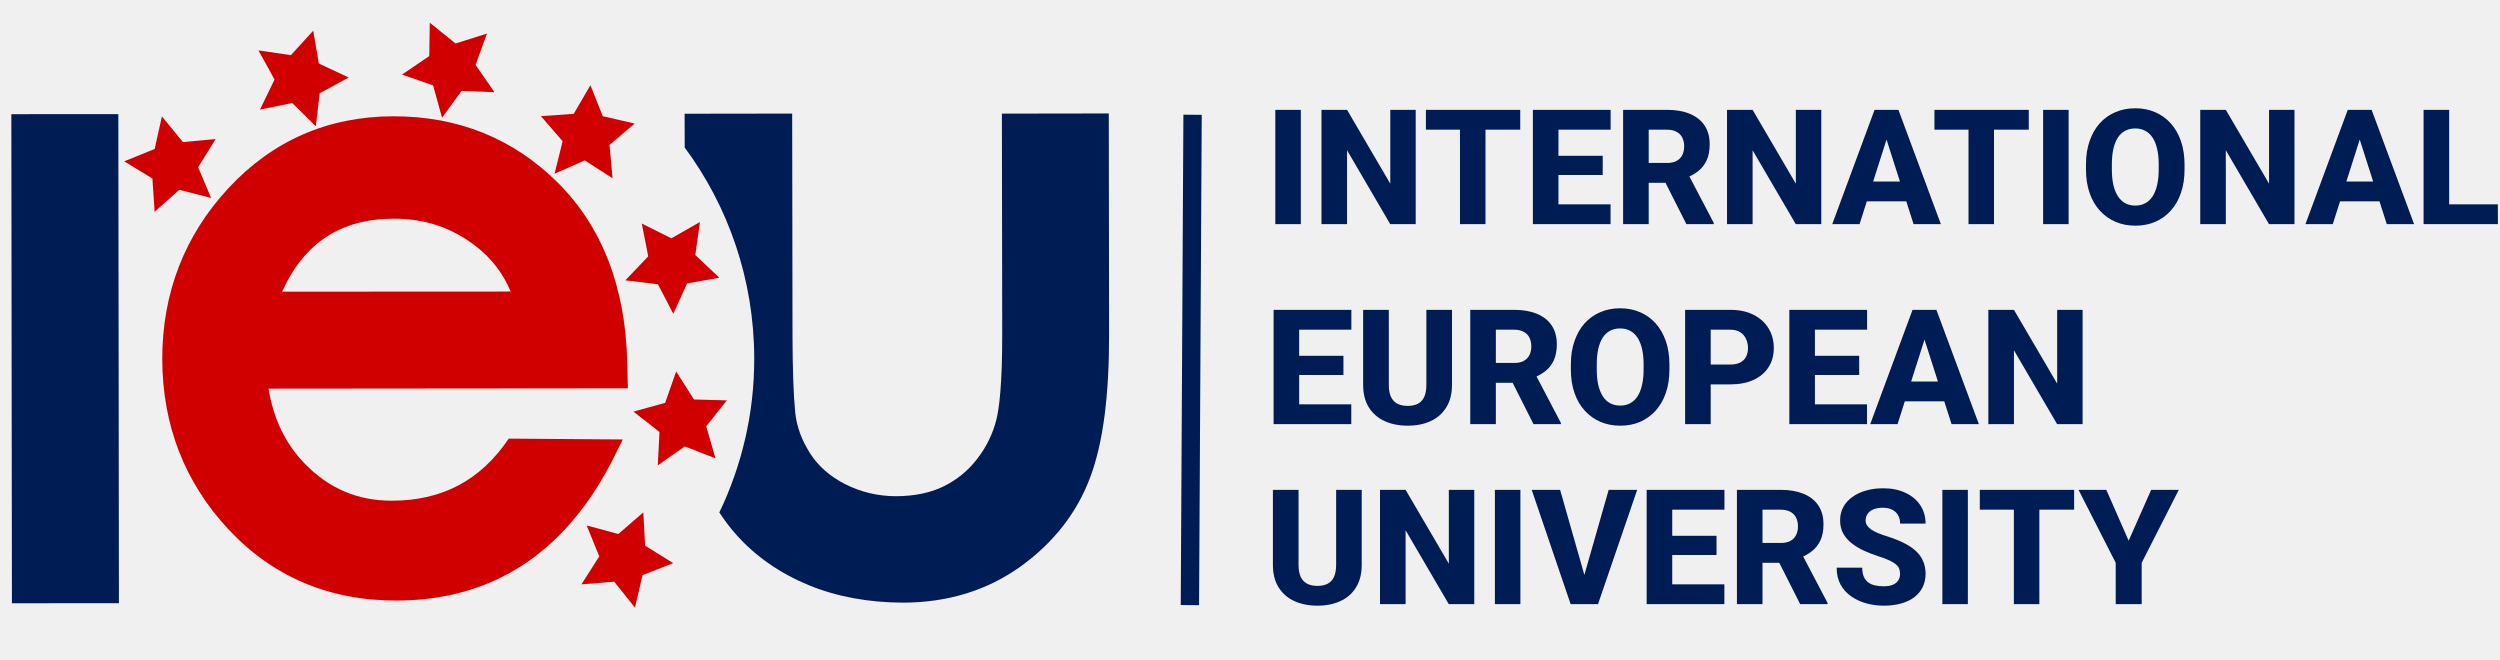
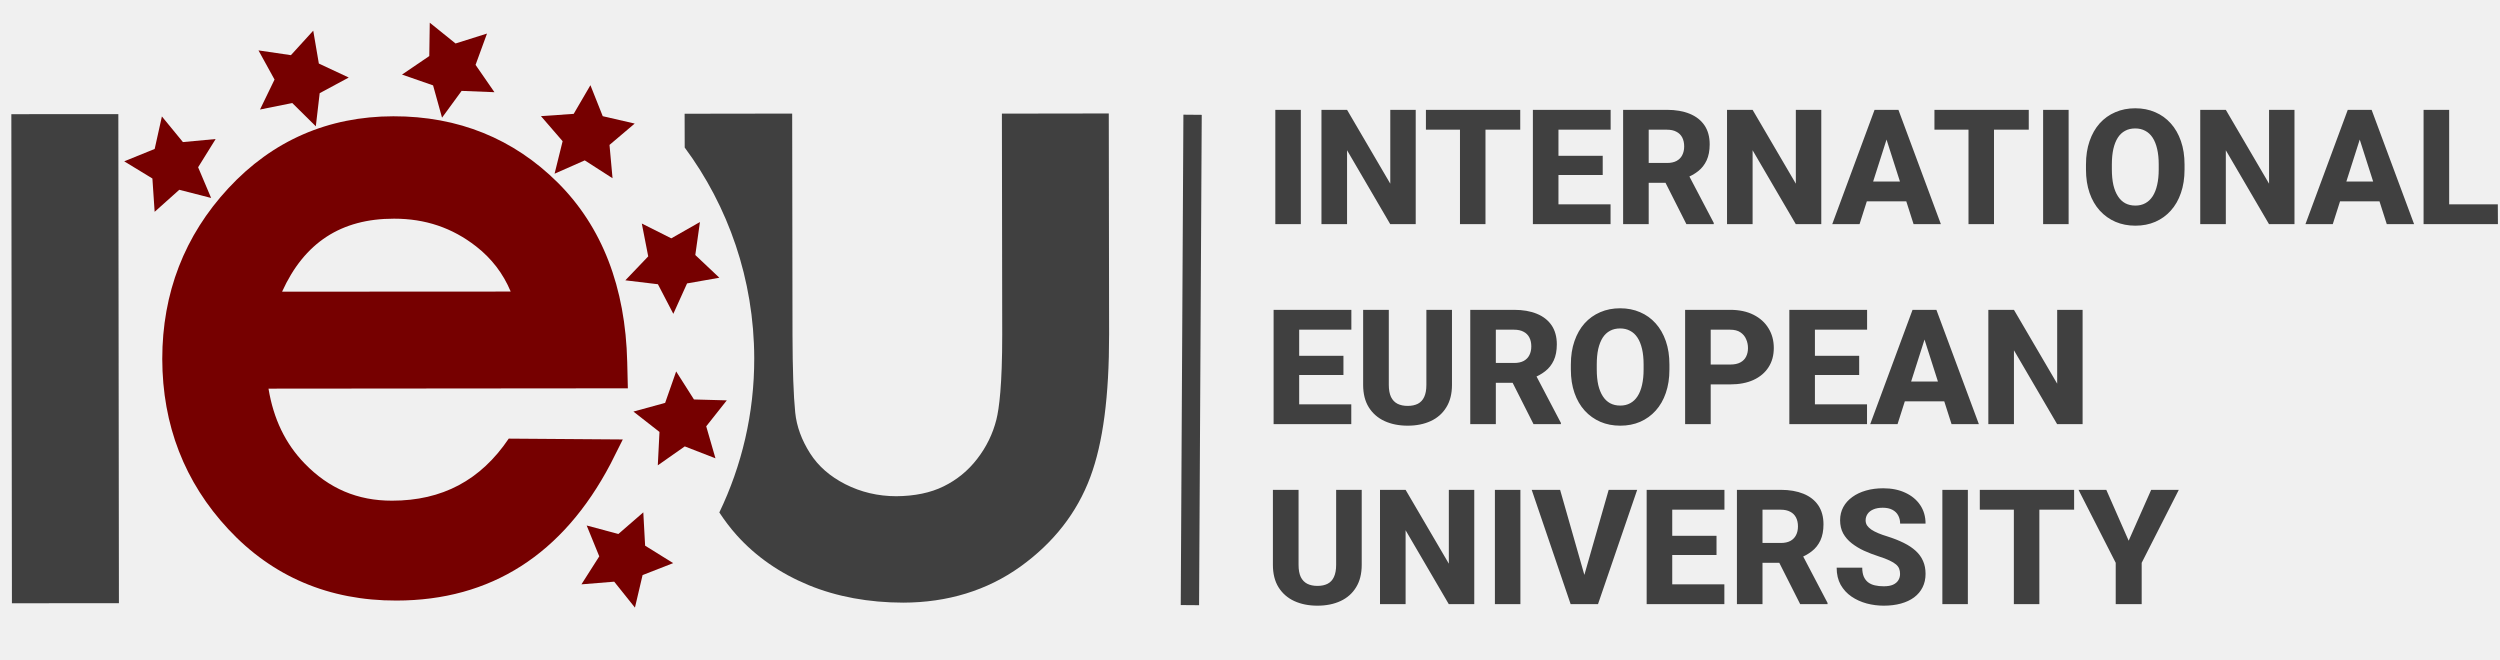
<svg xmlns="http://www.w3.org/2000/svg" width="125" height="33" viewBox="0 0 125 33" fill="none">
  <g clip-path="url(#clip0_5308_14286)">
    <path d="M59.17 5.734L60.087 5.742L59.954 30.26L59.037 30.253L59.17 5.734Z" fill="url(#paint0_linear_5308_14286)" />
    <path d="M50.095 5.681L50.111 16.725C50.113 19.264 49.954 20.44 49.82 20.978C49.642 21.687 49.32 22.351 48.856 22.948C48.406 23.531 47.846 23.992 47.182 24.317C46.526 24.642 45.732 24.804 44.814 24.811C43.903 24.81 43.05 24.609 42.262 24.209C41.501 23.821 40.913 23.308 40.506 22.669C40.085 22.009 39.832 21.326 39.761 20.627C39.675 19.77 39.629 18.46 39.625 16.723L39.609 5.679L34.231 5.687L34.235 7.376C36.409 10.31 37.703 13.957 37.712 17.91C37.718 20.677 37.087 23.294 35.966 25.623C36.228 26.017 36.51 26.398 36.833 26.757C37.793 27.828 39.006 28.669 40.438 29.259C41.843 29.836 43.433 30.129 45.16 30.132C47.38 30.128 49.355 29.523 51.018 28.332C52.675 27.142 53.854 25.636 54.517 23.848C55.154 22.137 55.458 19.806 55.455 16.717L55.439 5.673L50.095 5.681Z" fill="url(#paint1_linear_5308_14286)" />
    <path d="M0.567 5.709L0.596 30.163L5.946 30.159L5.917 5.705L0.567 5.709Z" fill="url(#paint2_linear_5308_14286)" />
-     <path d="M19.604 25.034C17.877 25.038 16.445 24.427 15.232 23.175C14.267 22.18 13.675 20.946 13.425 19.432L31.393 19.416L31.361 18.099C31.274 14.359 30.104 11.342 27.893 9.136C25.675 6.93 22.913 5.809 19.668 5.814C16.409 5.82 13.632 7.026 11.419 9.412C9.226 11.777 8.113 14.648 8.113 17.95C8.12 21.251 9.227 24.112 11.419 26.462C13.626 28.833 16.457 30.035 19.824 30.028C24.54 30.023 28.145 27.727 30.529 23.19L31.14 21.973L25.437 21.931C24.03 24.017 22.108 25.033 19.604 25.034ZM19.7 10.934C21.265 10.933 22.608 11.387 23.802 12.317C24.58 12.924 25.151 13.664 25.535 14.578L14.104 14.584C15.216 12.131 17.055 10.931 19.7 10.934Z" fill="#D00000" />
-     <path d="M32.129 28.754L31.747 30.38L30.71 29.084L29.072 29.217L29.963 27.818L29.334 26.275L30.919 26.699L32.165 25.617L32.256 27.284L33.659 28.156L32.129 28.754Z" fill="#D00000" />
-     <path d="M35.311 21.316L35.773 22.916L34.239 22.32L32.89 23.266L32.974 21.597L31.671 20.579L33.257 20.144L33.808 18.572L34.698 19.973L36.339 20.018L35.311 21.316Z" fill="#D00000" />
-     <path d="M34.765 12.751L35.968 13.887L34.353 14.171L33.666 15.691L32.896 14.212L31.267 14.016L32.411 12.819L32.09 11.176L33.565 11.917L34.997 11.101L34.765 12.751Z" fill="#D00000" />
-     <path d="M30.137 5.81L31.735 6.178L30.475 7.246L30.627 8.912L29.238 8.019L27.729 8.685L28.131 7.06L27.047 5.806L28.685 5.693L29.521 4.26L30.137 5.81Z" fill="#D00000" />
-     <path d="M22.778 2.174L24.35 1.678L23.778 3.244L24.722 4.61L23.081 4.544L22.102 5.883L21.654 4.269L20.101 3.729L21.464 2.803L21.488 1.135L22.778 2.174Z" fill="#D00000" />
-     <path d="M14.546 2.758L15.662 1.534L15.942 3.177L17.437 3.877L15.984 4.659L15.791 6.316L14.614 5.152L13 5.477L13.727 3.978L12.924 2.52L14.546 2.758Z" fill="#D00000" />
-     <path d="M7.734 7.447L8.095 5.822L9.146 7.104L10.783 6.951L9.906 8.363L10.556 9.898L8.964 9.489L7.732 10.591L7.62 8.925L6.211 8.066L7.734 7.447Z" fill="#D00000" />
+     <path d="M19.604 25.034C17.877 25.038 16.445 24.427 15.232 23.175C14.267 22.18 13.675 20.946 13.425 19.432L31.393 19.416L31.361 18.099C31.274 14.359 30.104 11.342 27.893 9.136C25.675 6.93 22.913 5.809 19.668 5.814C16.409 5.82 13.632 7.026 11.419 9.412C9.226 11.777 8.113 14.648 8.113 17.95C8.12 21.251 9.227 24.112 11.419 26.462C13.626 28.833 16.457 30.035 19.824 30.028C24.54 30.023 28.145 27.727 30.529 23.19L31.14 21.973L25.437 21.931C24.03 24.017 22.108 25.033 19.604 25.034ZM19.7 10.934C21.265 10.933 22.608 11.387 23.802 12.317C24.58 12.924 25.151 13.664 25.535 14.578L14.104 14.584C15.216 12.131 17.055 10.931 19.7 10.934Z" fill="#760000" />
+     <path d="M32.129 28.754L31.747 30.38L30.71 29.084L29.072 29.217L29.963 27.818L29.334 26.275L30.919 26.699L32.165 25.617L32.256 27.284L33.659 28.156L32.129 28.754Z" fill="#760000" />
+     <path d="M35.311 21.316L35.773 22.916L34.239 22.32L32.89 23.266L32.974 21.597L31.671 20.579L33.257 20.144L33.808 18.572L34.698 19.973L36.339 20.018L35.311 21.316Z" fill="#760000" />
+     <path d="M34.765 12.751L35.968 13.887L34.353 14.171L33.666 15.691L32.896 14.212L31.267 14.016L32.411 12.819L32.09 11.176L33.565 11.917L34.997 11.101L34.765 12.751Z" fill="#760000" />
+     <path d="M30.137 5.81L31.735 6.178L30.475 7.246L30.627 8.912L29.238 8.019L27.729 8.685L28.131 7.06L27.047 5.806L28.685 5.693L29.521 4.26L30.137 5.81Z" fill="#760000" />
+     <path d="M22.778 2.174L24.35 1.678L23.778 3.244L24.722 4.61L23.081 4.544L22.102 5.883L21.654 4.269L20.101 3.729L21.464 2.803L21.488 1.135L22.778 2.174Z" fill="#760000" />
+     <path d="M14.546 2.758L15.662 1.534L15.942 3.177L17.437 3.877L15.984 4.659L15.791 6.316L14.614 5.152L13 5.477L13.727 3.978L12.924 2.52L14.546 2.758Z" fill="#760000" />
+     <path d="M7.734 7.447L8.095 5.822L9.146 7.104L10.783 6.951L9.906 8.363L10.556 9.898L8.964 9.489L7.732 10.591L7.62 8.925L6.211 8.066L7.734 7.447Z" fill="#760000" />
    <path d="M65.041 5.492L65.041 11.205L63.766 11.205L63.766 5.492L65.041 5.492ZM70.786 5.492L70.786 11.205L69.51 11.205L67.353 7.513L67.353 11.205L66.073 11.205L66.073 5.492L67.353 5.492L69.514 9.184L69.514 5.492L70.786 5.492ZM74.274 5.492L74.274 11.205L72.999 11.205L72.999 5.492L74.274 5.492ZM76.012 5.492L76.012 6.485L71.296 6.485L71.296 5.492L76.012 5.492ZM80.528 10.216L80.528 11.205L77.487 11.205L77.487 10.216L80.528 10.216ZM77.923 5.492L77.923 11.205L76.644 11.205L76.644 5.492L77.923 5.492ZM80.136 7.791L80.136 8.749L77.487 8.749L77.487 7.791L80.136 7.791ZM80.532 5.492L80.532 6.485L77.487 6.485L77.487 5.492L80.532 5.492ZM81.156 5.492L83.35 5.492C83.787 5.492 84.164 5.557 84.484 5.688C84.805 5.819 85.052 6.013 85.225 6.269C85.398 6.525 85.484 6.842 85.484 7.219C85.484 7.532 85.433 7.799 85.331 8.019C85.229 8.239 85.085 8.421 84.9 8.564C84.716 8.708 84.502 8.825 84.256 8.914L83.84 9.141L81.972 9.141L81.965 8.148L83.353 8.148C83.544 8.148 83.703 8.114 83.828 8.046C83.954 7.978 84.048 7.883 84.111 7.76C84.176 7.634 84.209 7.488 84.209 7.321C84.209 7.148 84.176 6.999 84.111 6.873C84.045 6.748 83.949 6.652 83.82 6.587C83.695 6.519 83.538 6.485 83.35 6.485L82.435 6.485L82.435 11.205L81.156 11.205L81.156 5.492ZM84.319 11.205L83.036 8.666L84.385 8.662L85.688 11.146L85.688 11.205L84.319 11.205ZM91.064 5.492L91.064 11.205L89.788 11.205L87.63 7.513L87.63 11.205L86.351 11.205L86.351 5.492L87.63 5.492L89.792 9.184L89.792 5.492L91.064 5.492ZM94.454 6.579L92.978 11.205L91.613 11.205L93.728 5.492L94.591 5.492L94.454 6.579ZM95.678 11.205L94.199 6.579L94.046 5.492L94.921 5.492L97.043 11.205L95.678 11.205ZM95.615 9.078L95.615 10.067L92.637 10.067L92.637 9.078L95.615 9.078ZM99.7 5.492L99.7 11.205L98.425 11.205L98.425 5.492L99.7 5.492ZM101.438 5.492L101.438 6.485L96.722 6.485L96.722 5.492L101.438 5.492ZM103.431 5.492L103.431 11.205L102.156 11.205L102.156 5.492L103.431 5.492ZM109.227 8.223L109.227 8.478C109.227 8.912 109.167 9.302 109.046 9.647C108.929 9.993 108.76 10.287 108.54 10.53C108.323 10.774 108.064 10.96 107.763 11.091C107.465 11.22 107.134 11.284 106.77 11.284C106.407 11.284 106.075 11.22 105.774 11.091C105.473 10.96 105.211 10.774 104.989 10.53C104.769 10.287 104.599 9.993 104.479 9.647C104.359 9.302 104.299 8.912 104.299 8.478L104.299 8.223C104.299 7.789 104.359 7.399 104.479 7.054C104.599 6.706 104.768 6.41 104.985 6.167C105.205 5.924 105.465 5.738 105.766 5.61C106.067 5.479 106.399 5.414 106.763 5.414C107.126 5.414 107.458 5.479 107.759 5.61C108.06 5.738 108.319 5.924 108.536 6.167C108.756 6.41 108.926 6.706 109.046 7.054C109.167 7.399 109.227 7.789 109.227 8.223ZM107.936 8.478L107.936 8.215C107.936 7.925 107.91 7.668 107.857 7.446C107.805 7.221 107.729 7.033 107.63 6.881C107.53 6.729 107.407 6.616 107.261 6.54C107.114 6.461 106.948 6.422 106.763 6.422C106.569 6.422 106.4 6.461 106.256 6.54C106.113 6.616 105.991 6.729 105.892 6.881C105.795 7.033 105.72 7.221 105.668 7.446C105.618 7.668 105.593 7.925 105.593 8.215L105.593 8.478C105.593 8.766 105.618 9.022 105.668 9.247C105.72 9.469 105.796 9.658 105.896 9.812C105.995 9.966 106.117 10.083 106.26 10.161C106.407 10.24 106.577 10.279 106.77 10.279C106.956 10.279 107.121 10.24 107.265 10.161C107.411 10.083 107.534 9.966 107.634 9.812C107.733 9.658 107.808 9.469 107.857 9.247C107.91 9.022 107.936 8.766 107.936 8.478ZM114.724 5.492L114.724 11.205L113.449 11.205L111.291 7.513L111.291 11.205L110.012 11.205L110.012 5.492L111.291 5.492L113.453 9.184L113.453 5.492L114.724 5.492ZM118.114 6.579L116.639 11.205L115.273 11.205L117.388 5.492L118.251 5.492L118.114 6.579ZM119.338 11.205L117.859 6.579L117.706 5.492L118.581 5.492L120.704 11.205L119.338 11.205ZM119.276 9.078L119.276 10.067L116.297 10.067L116.297 9.078L119.276 9.078ZM124.906 10.216L124.906 11.205L122.022 11.205L122.022 10.216L124.906 10.216ZM122.458 5.492L122.458 11.205L121.179 11.205L121.179 5.492L122.458 5.492ZM67.564 20.216L67.564 21.205L64.523 21.205L64.523 20.216L67.564 20.216ZM64.959 15.492L64.959 21.205L63.68 21.205L63.68 15.492L64.959 15.492ZM67.172 17.791L67.172 18.749L64.523 18.749L64.523 17.791L67.172 17.791ZM67.568 15.492L67.568 16.485L64.523 16.485L64.523 15.492L67.568 15.492ZM71.319 15.492L72.599 15.492L72.599 19.243C72.599 19.688 72.504 20.062 72.316 20.365C72.13 20.669 71.871 20.898 71.539 21.052C71.207 21.206 70.822 21.284 70.385 21.284C69.946 21.284 69.559 21.206 69.224 21.052C68.892 20.898 68.63 20.669 68.439 20.365C68.251 20.062 68.157 19.688 68.157 19.243L68.157 15.492L69.44 15.492L69.44 19.243C69.44 19.489 69.477 19.691 69.55 19.848C69.626 20.002 69.734 20.116 69.875 20.189C70.017 20.259 70.187 20.295 70.385 20.295C70.584 20.295 70.753 20.259 70.892 20.189C71.033 20.116 71.139 20.002 71.21 19.848C71.283 19.691 71.319 19.489 71.319 19.243L71.319 15.492ZM73.513 15.492L75.706 15.492C76.143 15.492 76.521 15.557 76.84 15.688C77.162 15.819 77.409 16.013 77.582 16.269C77.754 16.525 77.841 16.842 77.841 17.218C77.841 17.532 77.79 17.799 77.688 18.019C77.586 18.239 77.442 18.421 77.256 18.564C77.073 18.708 76.858 18.825 76.612 18.914L76.197 19.141L74.329 19.141L74.321 18.148L75.71 18.148C75.901 18.148 76.059 18.114 76.185 18.047C76.31 17.978 76.405 17.883 76.467 17.76C76.533 17.634 76.565 17.488 76.565 17.321C76.565 17.148 76.533 16.999 76.467 16.873C76.402 16.748 76.305 16.652 76.177 16.587C76.051 16.519 75.894 16.485 75.706 16.485L74.792 16.485L74.792 21.205L73.513 21.205L73.513 15.492ZM76.675 21.205L75.392 18.666L76.742 18.663L78.045 21.146L78.045 21.205L76.675 21.205ZM83.471 18.223L83.471 18.478C83.471 18.912 83.411 19.302 83.291 19.647C83.173 19.993 83.004 20.287 82.785 20.53C82.567 20.773 82.308 20.96 82.008 21.091C81.71 21.22 81.379 21.284 81.015 21.284C80.651 21.284 80.319 21.22 80.018 21.091C79.718 20.96 79.456 20.773 79.234 20.53C79.014 20.287 78.844 19.993 78.724 19.647C78.603 19.302 78.543 18.912 78.543 18.478L78.543 18.223C78.543 17.789 78.603 17.399 78.724 17.054C78.844 16.706 79.013 16.41 79.23 16.167C79.449 15.924 79.71 15.738 80.01 15.61C80.311 15.479 80.644 15.414 81.007 15.414C81.371 15.414 81.703 15.479 82.004 15.61C82.305 15.738 82.564 15.924 82.781 16.167C83 16.41 83.17 16.706 83.291 17.054C83.411 17.399 83.471 17.789 83.471 18.223ZM82.18 18.478L82.18 18.215C82.18 17.925 82.154 17.669 82.102 17.446C82.049 17.221 81.974 17.033 81.874 16.881C81.775 16.729 81.652 16.616 81.505 16.54C81.359 16.461 81.193 16.422 81.007 16.422C80.814 16.422 80.645 16.461 80.501 16.54C80.357 16.616 80.236 16.729 80.136 16.881C80.039 17.033 79.965 17.221 79.912 17.446C79.863 17.669 79.838 17.925 79.838 18.215L79.838 18.478C79.838 18.766 79.863 19.022 79.912 19.247C79.965 19.47 80.041 19.658 80.14 19.812C80.239 19.966 80.361 20.083 80.505 20.161C80.651 20.24 80.821 20.279 81.015 20.279C81.201 20.279 81.365 20.24 81.509 20.161C81.656 20.083 81.779 19.966 81.878 19.812C81.978 19.658 82.052 19.47 82.102 19.247C82.154 19.022 82.18 18.766 82.18 18.478ZM86.508 19.22L85.072 19.22L85.072 18.227L86.508 18.227C86.72 18.227 86.89 18.192 87.018 18.121C87.149 18.05 87.245 17.954 87.305 17.831C87.368 17.705 87.399 17.564 87.399 17.407C87.399 17.245 87.368 17.094 87.305 16.956C87.245 16.814 87.149 16.701 87.018 16.614C86.89 16.528 86.72 16.485 86.508 16.485L85.535 16.485L85.535 21.205L84.256 21.205L84.256 15.492L86.508 15.492C86.963 15.492 87.353 15.575 87.677 15.739C88.004 15.904 88.254 16.13 88.427 16.418C88.602 16.703 88.69 17.03 88.69 17.399C88.69 17.768 88.602 18.088 88.427 18.36C88.254 18.632 88.004 18.844 87.677 18.996C87.353 19.145 86.963 19.22 86.508 19.22ZM93.351 20.216L93.351 21.205L90.31 21.205L90.31 20.216L93.351 20.216ZM90.746 15.492L90.746 21.205L89.467 21.205L89.467 15.492L90.746 15.492ZM92.959 17.791L92.959 18.749L90.31 18.749L90.31 17.791L92.959 17.791ZM93.355 15.492L93.355 16.485L90.31 16.485L90.31 15.492L93.355 15.492ZM96.353 16.579L94.878 21.205L93.512 21.205L95.627 15.492L96.49 15.492L96.353 16.579ZM97.577 21.205L96.098 16.579L95.945 15.492L96.82 15.492L98.943 21.205L97.577 21.205ZM97.514 19.078L97.514 20.067L94.536 20.067L94.536 19.078L97.514 19.078ZM104.13 15.492L104.13 21.205L102.855 21.205L100.697 17.513L100.697 21.205L99.417 21.205L99.417 15.492L100.697 15.492L102.859 19.184L102.859 15.492L104.13 15.492ZM66.807 24.492L68.086 24.492L68.086 28.243C68.086 28.688 67.992 29.062 67.804 29.365C67.618 29.669 67.359 29.898 67.027 30.052C66.695 30.206 66.31 30.284 65.873 30.284C65.434 30.284 65.047 30.206 64.712 30.052C64.38 29.898 64.118 29.669 63.927 29.365C63.739 29.062 63.645 28.688 63.645 28.243L63.645 24.492L64.928 24.492L64.928 28.243C64.928 28.489 64.964 28.691 65.037 28.848C65.113 29.002 65.222 29.116 65.363 29.189C65.504 29.259 65.674 29.295 65.873 29.295C66.072 29.295 66.241 29.259 66.379 29.189C66.521 29.116 66.627 29.002 66.697 28.848C66.77 28.691 66.807 28.489 66.807 28.243L66.807 24.492ZM73.713 24.492L73.713 30.205L72.438 30.205L70.28 26.513L70.28 30.205L69 30.205L69 24.492L70.28 24.492L72.442 28.184L72.442 24.492L73.713 24.492ZM76.02 24.492L76.02 30.205L74.745 30.205L74.745 24.492L76.02 24.492ZM79.163 28.938L80.434 24.492L81.859 24.492L79.901 30.205L78.971 30.205L79.163 28.938ZM78.005 24.492L79.273 28.938L79.473 30.205L78.531 30.205L76.585 24.492L78.005 24.492ZM86.218 29.216L86.218 30.205L83.177 30.205L83.177 29.216L86.218 29.216ZM83.612 24.492L83.612 30.205L82.333 30.205L82.333 24.492L83.612 24.492ZM85.826 26.791L85.826 27.749L83.177 27.749L83.177 26.791L85.826 26.791ZM86.222 24.492L86.222 25.485L83.177 25.485L83.177 24.492L86.222 24.492ZM86.846 24.492L89.039 24.492C89.476 24.492 89.854 24.558 90.173 24.688C90.495 24.819 90.742 25.013 90.915 25.269C91.087 25.525 91.174 25.842 91.174 26.218C91.174 26.532 91.123 26.799 91.021 27.019C90.918 27.239 90.775 27.421 90.589 27.564C90.406 27.708 90.191 27.825 89.945 27.914L89.529 28.141L87.662 28.141L87.654 27.148L89.043 27.148C89.234 27.148 89.392 27.114 89.518 27.047C89.643 26.978 89.737 26.883 89.8 26.76C89.866 26.634 89.898 26.488 89.898 26.321C89.898 26.148 89.866 25.999 89.8 25.873C89.735 25.748 89.638 25.652 89.51 25.587C89.384 25.519 89.227 25.485 89.039 25.485L88.125 25.485L88.125 30.205L86.846 30.205L86.846 24.492ZM90.008 30.205L88.725 27.666L90.075 27.663L91.378 30.146L91.378 30.205L90.008 30.205ZM95.003 28.698C95.003 28.602 94.989 28.515 94.96 28.439C94.931 28.361 94.879 28.289 94.803 28.224C94.727 28.158 94.62 28.093 94.481 28.027C94.343 27.959 94.161 27.89 93.936 27.819C93.68 27.736 93.435 27.642 93.202 27.537C92.972 27.43 92.767 27.305 92.586 27.164C92.406 27.023 92.263 26.858 92.158 26.67C92.056 26.481 92.005 26.262 92.005 26.011C92.005 25.767 92.059 25.548 92.166 25.351C92.273 25.155 92.424 24.988 92.618 24.849C92.811 24.708 93.039 24.601 93.3 24.527C93.562 24.451 93.85 24.414 94.163 24.414C94.582 24.414 94.95 24.488 95.266 24.637C95.585 24.784 95.834 24.99 96.012 25.257C96.189 25.521 96.278 25.829 96.278 26.179L95.007 26.179C95.007 26.025 94.974 25.889 94.909 25.771C94.846 25.651 94.749 25.557 94.619 25.489C94.49 25.421 94.33 25.387 94.136 25.387C93.948 25.387 93.789 25.416 93.661 25.473C93.536 25.528 93.44 25.604 93.375 25.701C93.312 25.797 93.281 25.903 93.281 26.018C93.281 26.11 93.304 26.194 93.351 26.27C93.401 26.343 93.472 26.412 93.563 26.477C93.657 26.54 93.772 26.601 93.908 26.658C94.044 26.716 94.2 26.77 94.375 26.823C94.681 26.92 94.952 27.027 95.188 27.145C95.426 27.262 95.626 27.396 95.788 27.545C95.95 27.694 96.072 27.863 96.153 28.051C96.237 28.239 96.278 28.453 96.278 28.691C96.278 28.944 96.229 29.169 96.129 29.365C96.032 29.562 95.891 29.729 95.706 29.868C95.522 30.004 95.303 30.107 95.046 30.178C94.79 30.248 94.504 30.284 94.187 30.284C93.899 30.284 93.615 30.247 93.336 30.174C93.056 30.098 92.802 29.983 92.574 29.828C92.349 29.674 92.169 29.478 92.033 29.24C91.9 28.999 91.833 28.714 91.833 28.384L93.112 28.384C93.112 28.557 93.137 28.704 93.186 28.824C93.236 28.942 93.307 29.037 93.398 29.11C93.493 29.184 93.606 29.236 93.74 29.267C93.873 29.299 94.022 29.314 94.187 29.314C94.378 29.314 94.532 29.288 94.65 29.236C94.77 29.181 94.859 29.106 94.917 29.012C94.974 28.918 95.003 28.814 95.003 28.698ZM98.393 24.492L98.393 30.205L97.118 30.205L97.118 24.492L98.393 24.492ZM101.968 24.492L101.968 30.205L100.693 30.205L100.693 24.492L101.968 24.492ZM103.706 24.492L103.706 25.485L98.99 25.485L98.99 24.492L103.706 24.492ZM105.315 24.492L106.433 27.035L107.559 24.492L108.94 24.492L107.084 28.141L107.084 30.205L105.786 30.205L105.786 28.141L103.926 24.492L105.315 24.492Z" fill="url(#paint3_linear_5308_14286)" />
  </g>
  <defs>
    <linearGradient id="paint0_linear_5308_14286" x1="60.053" y1="18.001" x2="59.071" y2="17.993" gradientUnits="userSpaceOnUse">
-       <stop stop-color="#001C54" />
-       <stop offset="1" stop-color="#001C54" />
+       <stop stop-color="#404040" />
+       <stop offset="1" stop-color="#404040" />
    </linearGradient>
    <linearGradient id="paint1_linear_5308_14286" x1="55.61" y1="17.683" x2="34.386" y2="17.986" gradientUnits="userSpaceOnUse">
-       <stop stop-color="#001C54" />
-       <stop offset="1" stop-color="#001C54" />
+       <stop stop-color="#404040" />
+       <stop offset="1" stop-color="#404040" />
    </linearGradient>
    <linearGradient id="paint2_linear_5308_14286" x1="3.242" y1="5.707" x2="3.26" y2="30.161" gradientUnits="userSpaceOnUse">
-       <stop stop-color="#001C54" />
-       <stop offset="1" stop-color="#001C54" />
+       <stop stop-color="#404040" />
+       <stop offset="1" stop-color="#404040" />
    </linearGradient>
    <linearGradient id="paint3_linear_5308_14286" x1="134.728" y1="18.67" x2="63.209" y2="18.67" gradientUnits="userSpaceOnUse">
-       <stop stop-color="#001C54" />
-       <stop offset="1" stop-color="#001C54" />
+       <stop stop-color="#404040" />
+       <stop offset="1" stop-color="#404040" />
    </linearGradient>
    <clipPath id="clip0_5308_14286">
      <rect width="124.844" height="31.271" fill="white" transform="translate(0 1.18164) rotate(-0.288471)" />
    </clipPath>
  </defs>
</svg>
